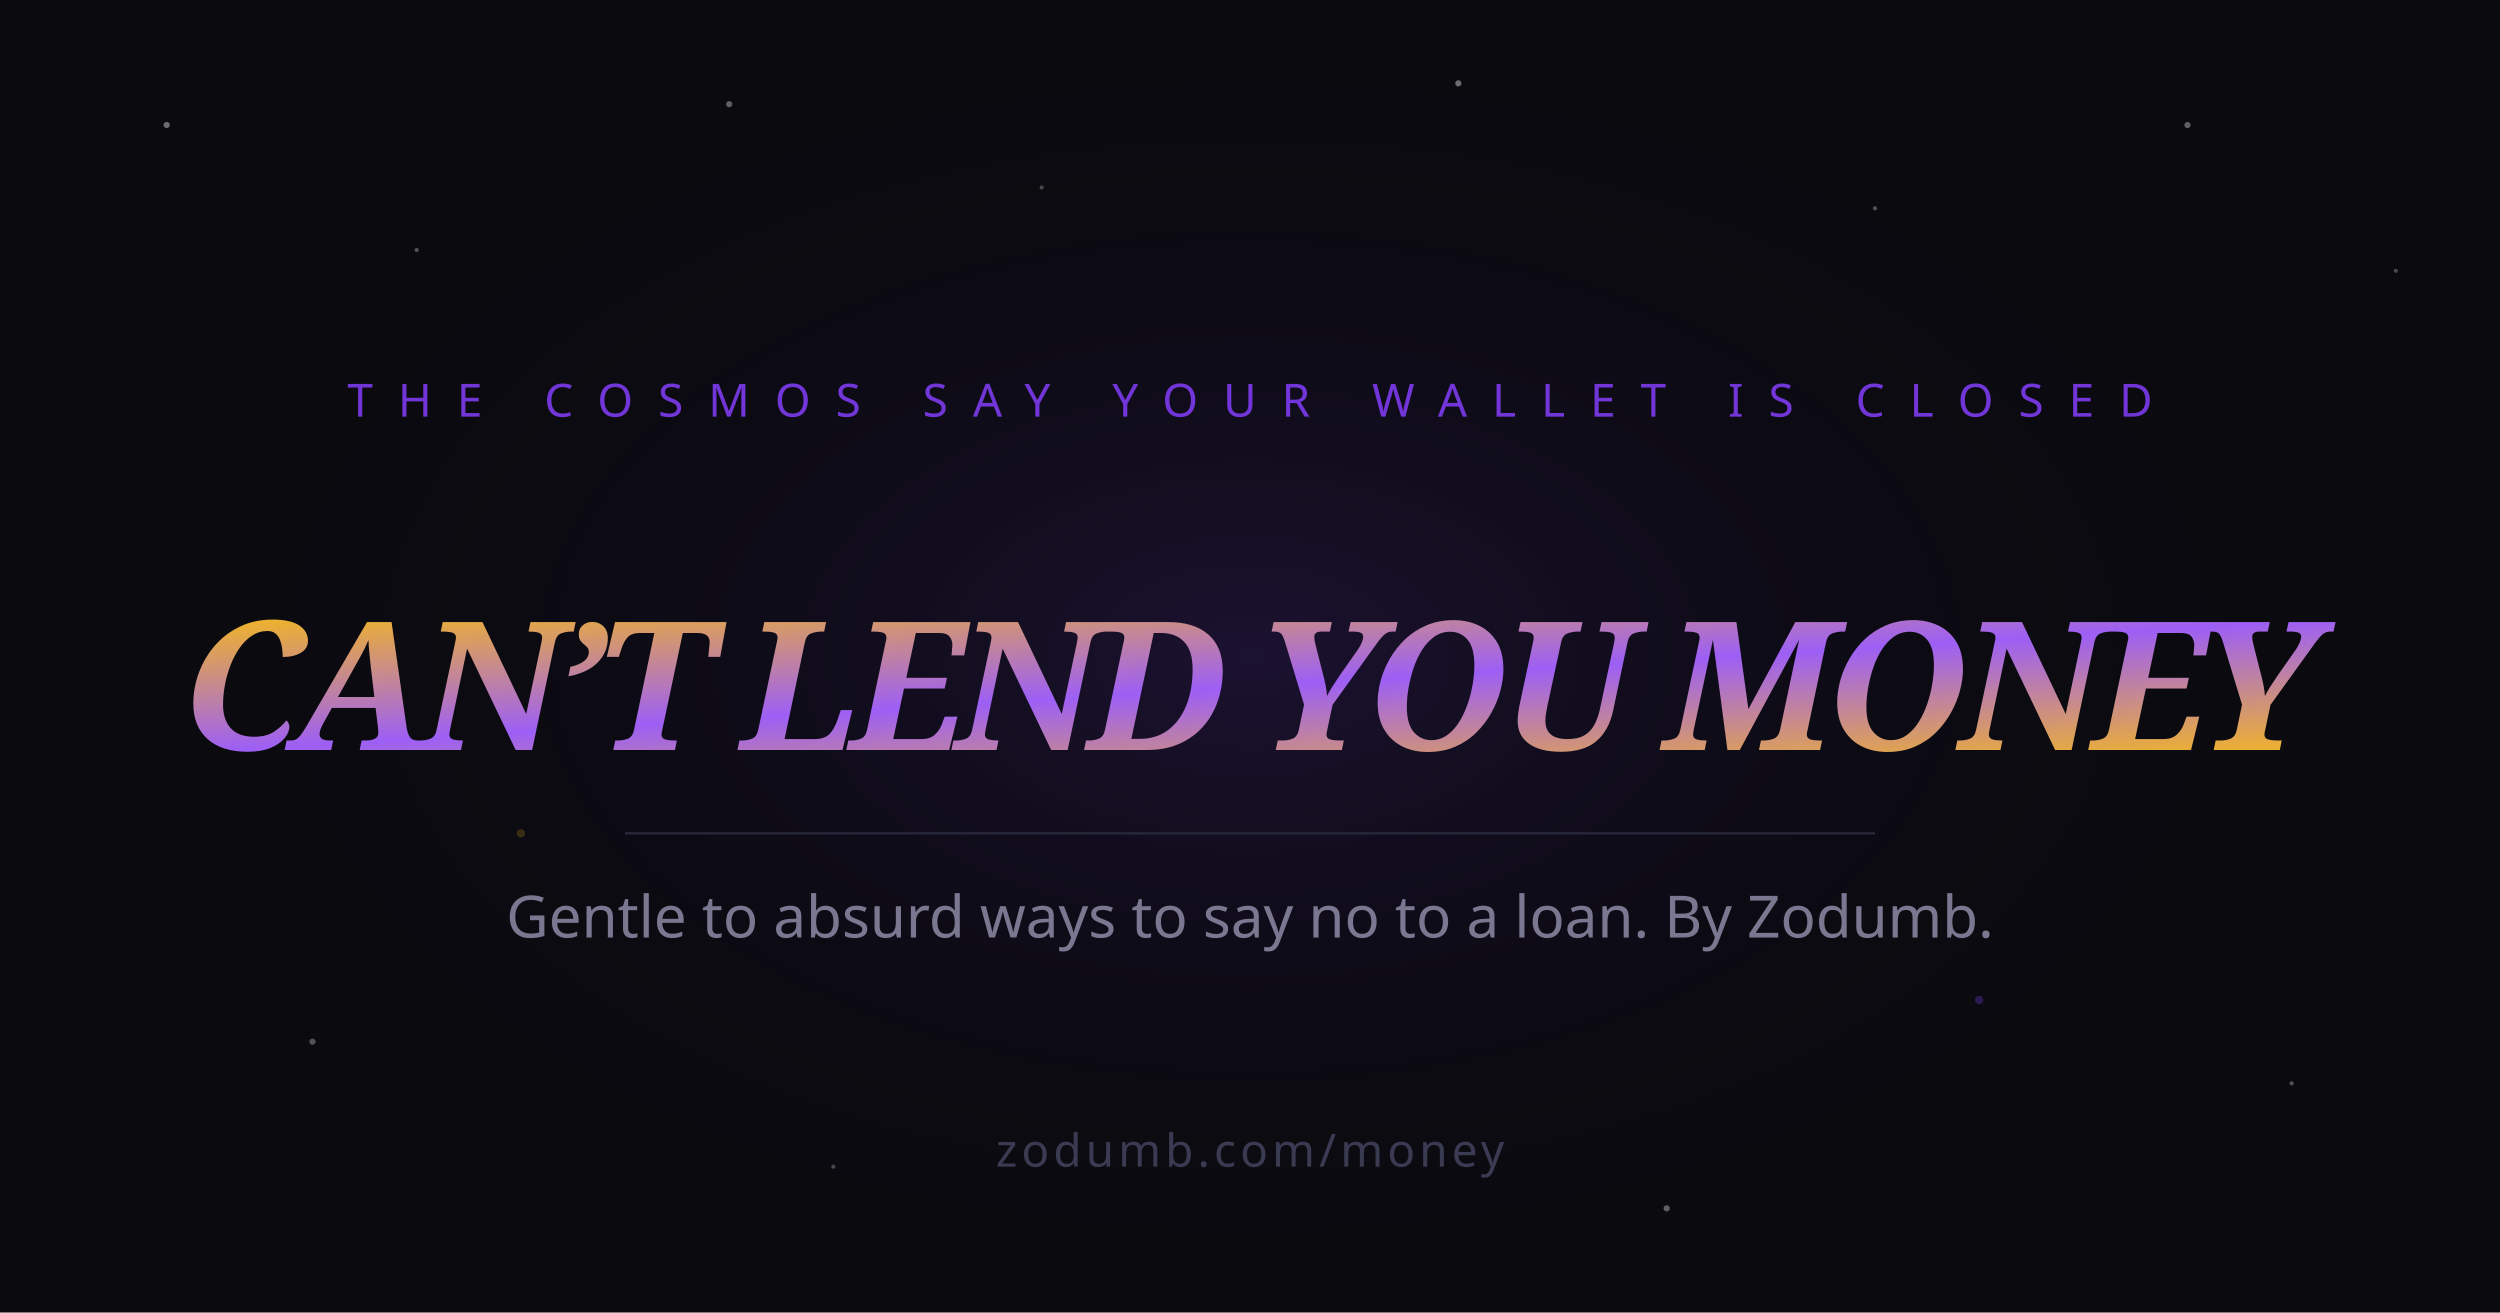
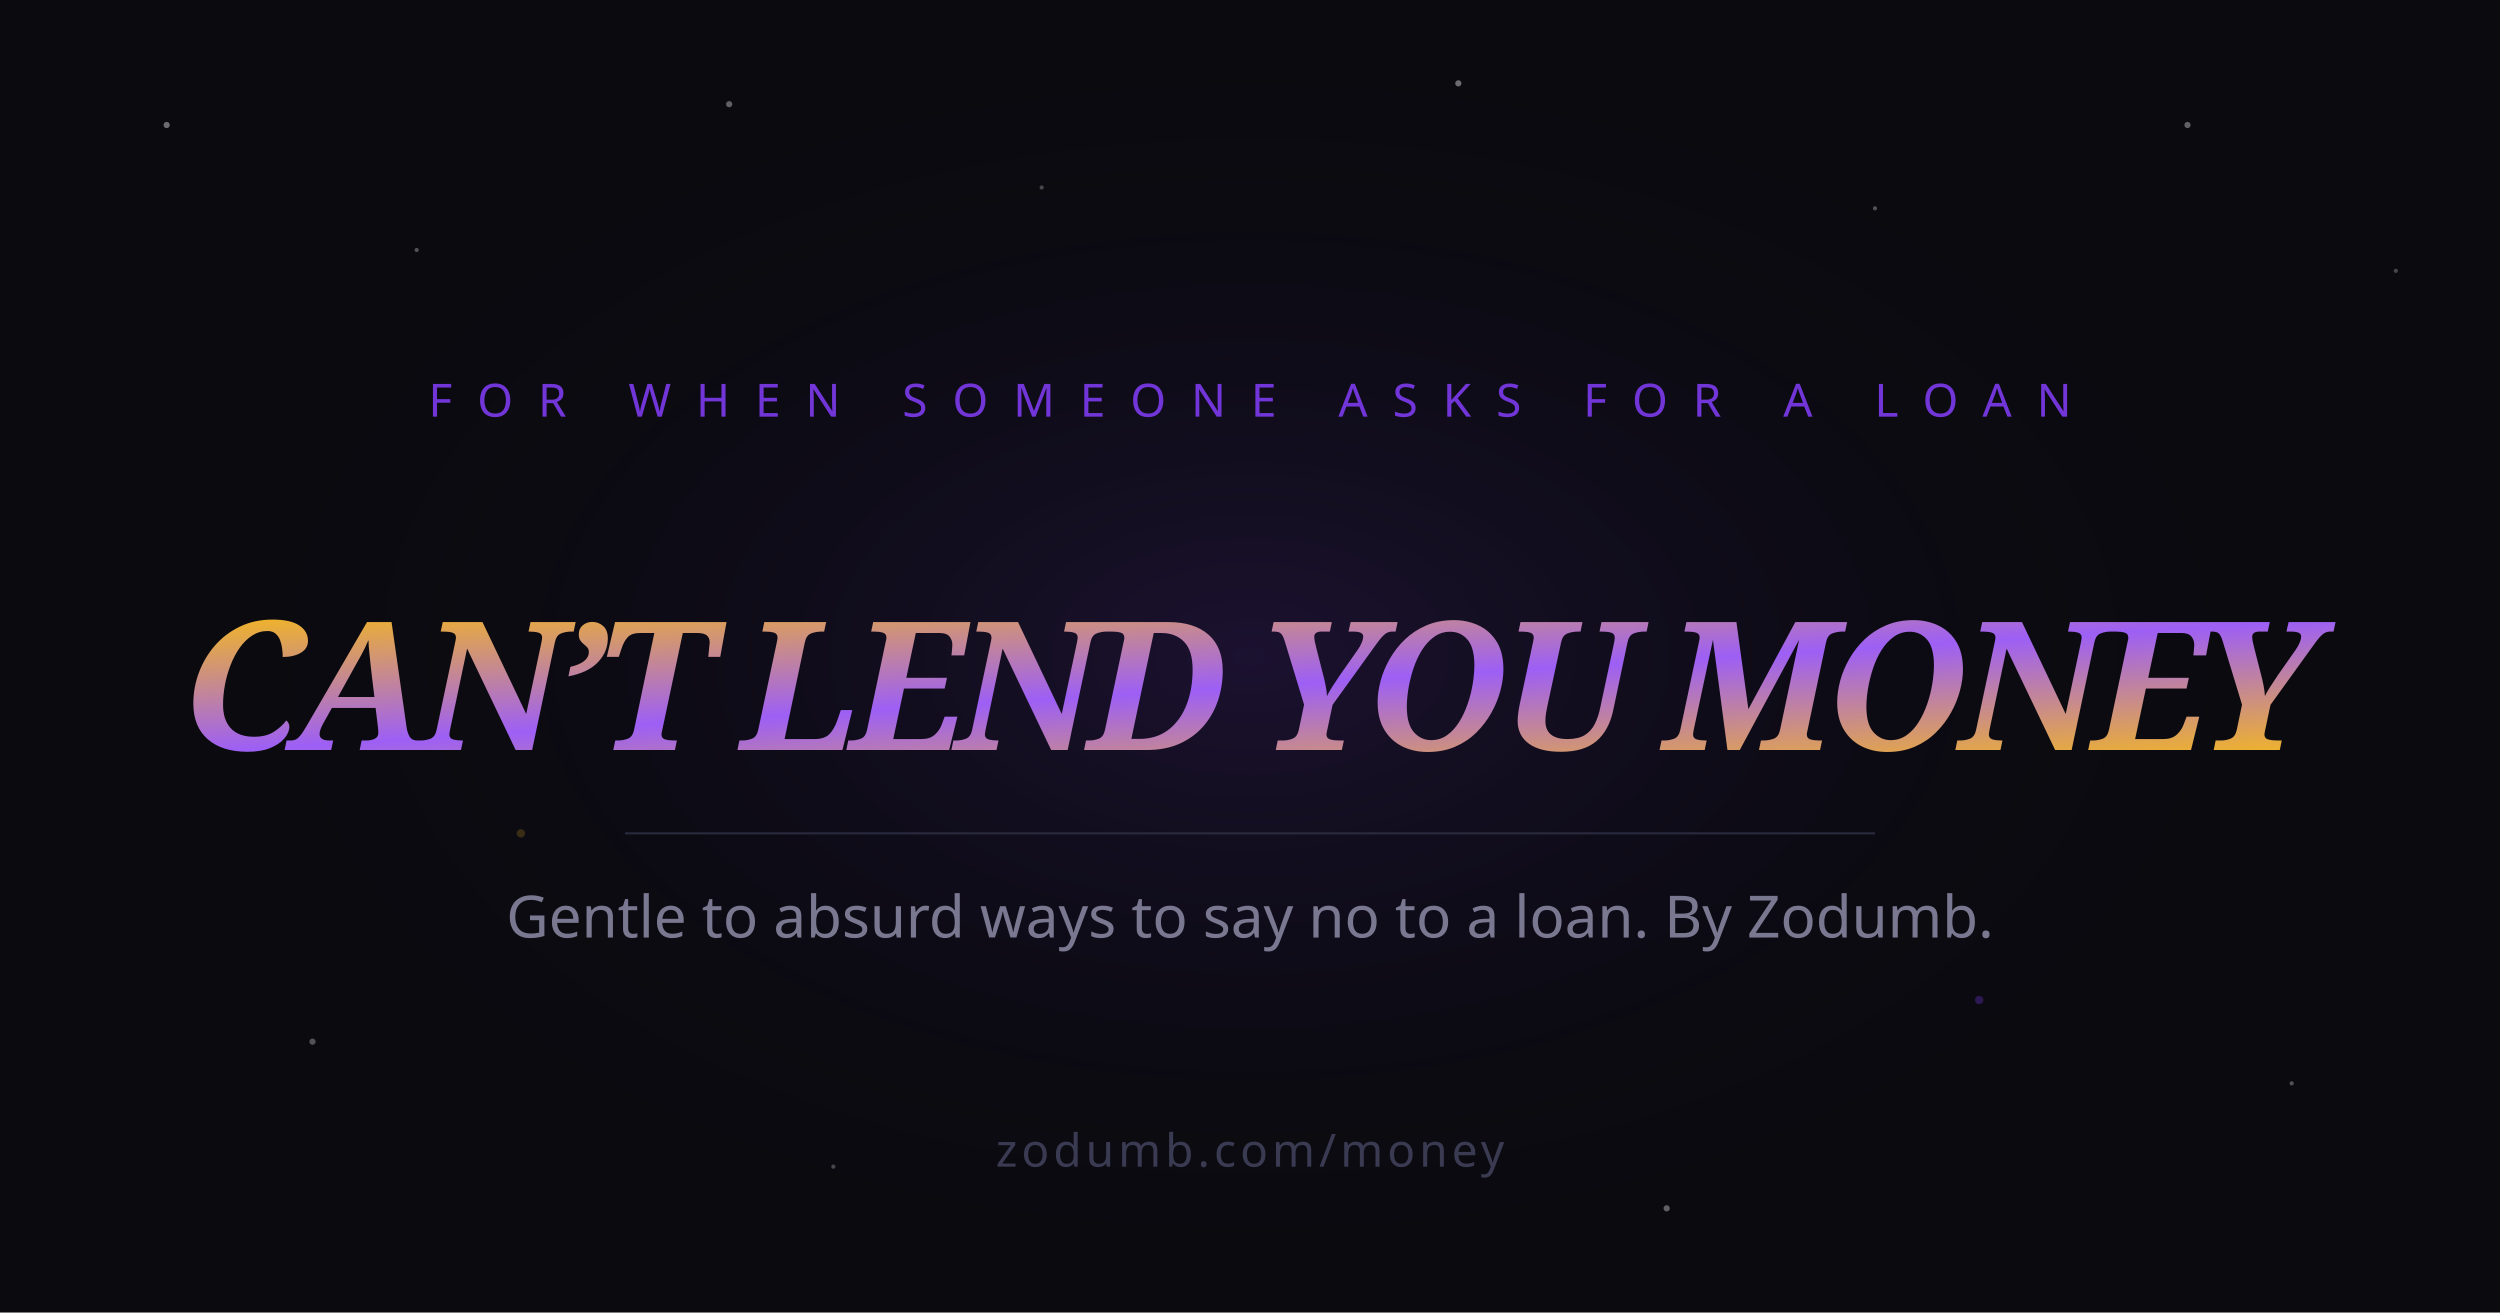
<svg xmlns="http://www.w3.org/2000/svg" viewBox="0 0 1200 630">
  <defs>
    <linearGradient id="title-grad" x1="0%" y1="0%" x2="100%" y2="100%">
      <stop offset="0%" stop-color="#f0b429" />
      <stop offset="50%" stop-color="#9d5ff5" />
      <stop offset="100%" stop-color="#f0b429" />
    </linearGradient>
    <radialGradient id="glow1" cx="50%" cy="50%" r="50%">
      <stop offset="0%" stop-color="#7c3aed" stop-opacity="0.15" />
      <stop offset="100%" stop-color="#0a0a0f" stop-opacity="0" />
    </radialGradient>
  </defs>
  <rect width="1200" height="630" fill="#0a0a0f" />
  <ellipse cx="600" cy="315" rx="500" ry="300" fill="url(#glow1)" />
  <circle cx="80" cy="60" r="1.5" fill="white" opacity="0.4" />
  <circle cx="200" cy="120" r="1" fill="white" opacity="0.3" />
  <circle cx="350" cy="50" r="1.5" fill="white" opacity="0.35" />
  <circle cx="500" cy="90" r="1" fill="white" opacity="0.25" />
  <circle cx="700" cy="40" r="1.5" fill="white" opacity="0.4" />
  <circle cx="900" cy="100" r="1" fill="white" opacity="0.3" />
  <circle cx="1050" cy="60" r="1.5" fill="white" opacity="0.35" />
  <circle cx="1150" cy="130" r="1" fill="white" opacity="0.25" />
  <circle cx="150" cy="500" r="1.5" fill="white" opacity="0.3" />
  <circle cx="400" cy="560" r="1" fill="white" opacity="0.25" />
  <circle cx="800" cy="580" r="1.5" fill="white" opacity="0.35" />
  <circle cx="1100" cy="520" r="1" fill="white" opacity="0.3" />
  <circle cx="950" cy="480" r="2" fill="#7c3aed" opacity="0.3" />
  <circle cx="250" cy="400" r="2" fill="#f0b429" opacity="0.2" />
-   <text x="600" y="200" font-family="Georgia, sans-serif" font-size="22" font-weight="500" letter-spacing="12" fill="#7c3aed" text-anchor="middle" opacity="0.9">THE COSMOS SAY YOUR WALLET IS CLOSED</text>
+   <text x="600" y="200" font-family="Georgia, sans-serif" font-size="22" font-weight="500" letter-spacing="12" fill="#7c3aed" text-anchor="middle" opacity="0.9">FOR WHEN SOMEONE ASKS FOR A LOAN</text>
  <text x="600" y="360" font-family="Georgia, serif" font-size="86" font-weight="bold" font-style="italic" fill="url(#title-grad)" text-anchor="middle" letter-spacing="-4">CAN’T LEND YOU MONEY</text>
  <line x1="300" y1="400" x2="900" y2="400" stroke="#2a2a3e" stroke-width="1" />
  <text x="600" y="450" font-family="Georgia, sans-serif" font-size="28" font-weight="300" fill="#7a7890" text-anchor="middle">Gentle to absurd ways to say no to a loan. By Zodumb.</text>
  <text x="600" y="560" font-family="Georgia, sans-serif" font-size="22" fill="#3a3a52" text-anchor="middle" letter-spacing="2">zodumb.com/money</text>
</svg>
